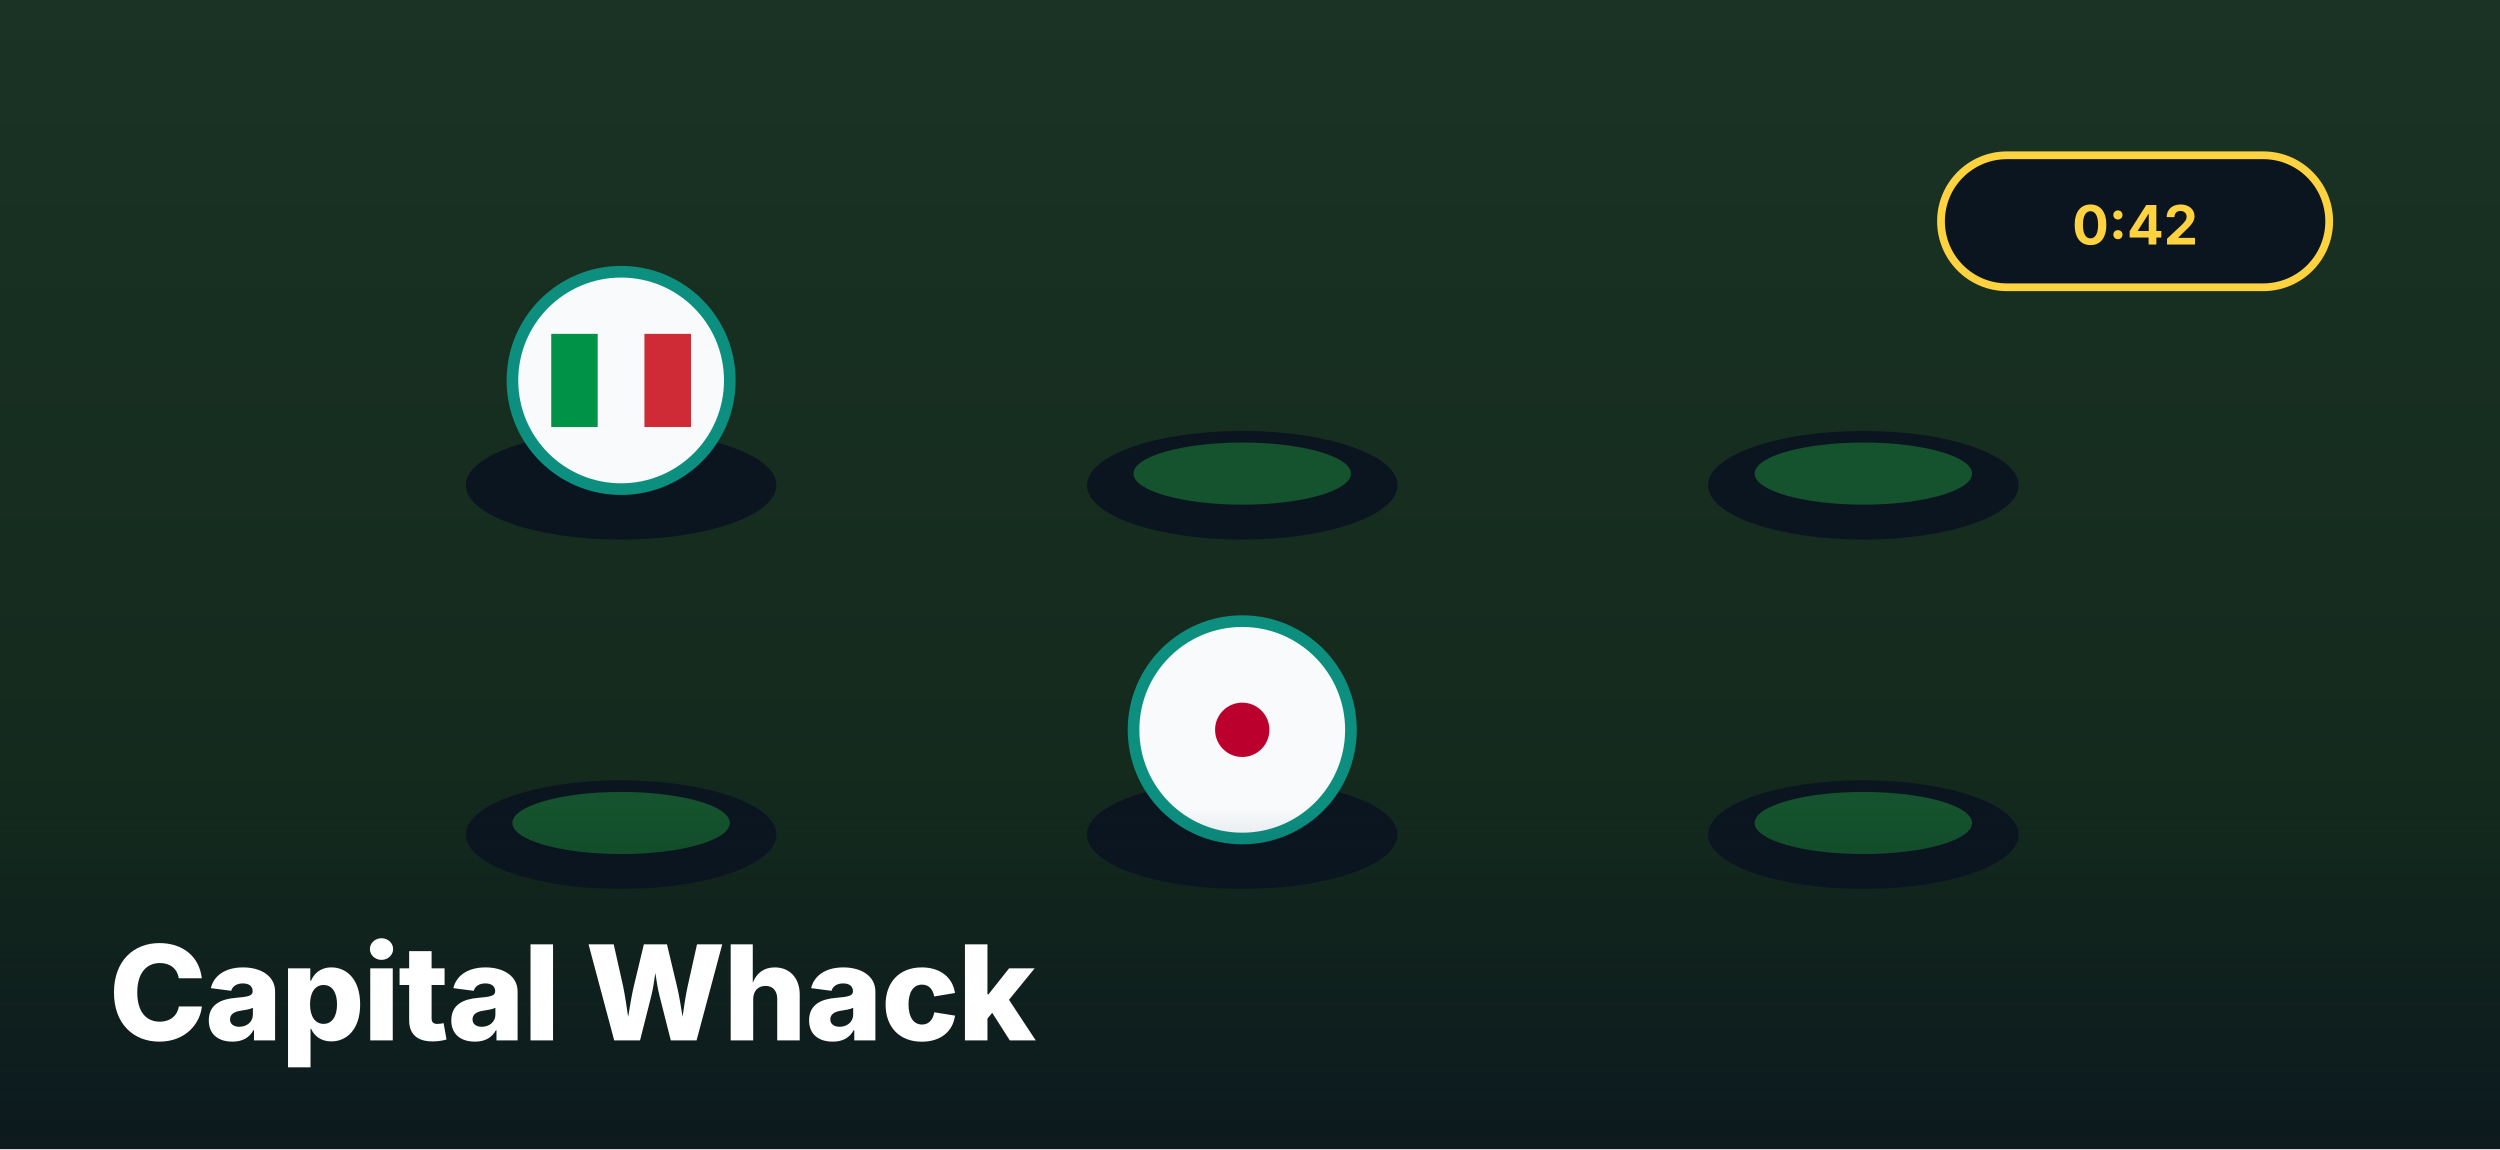
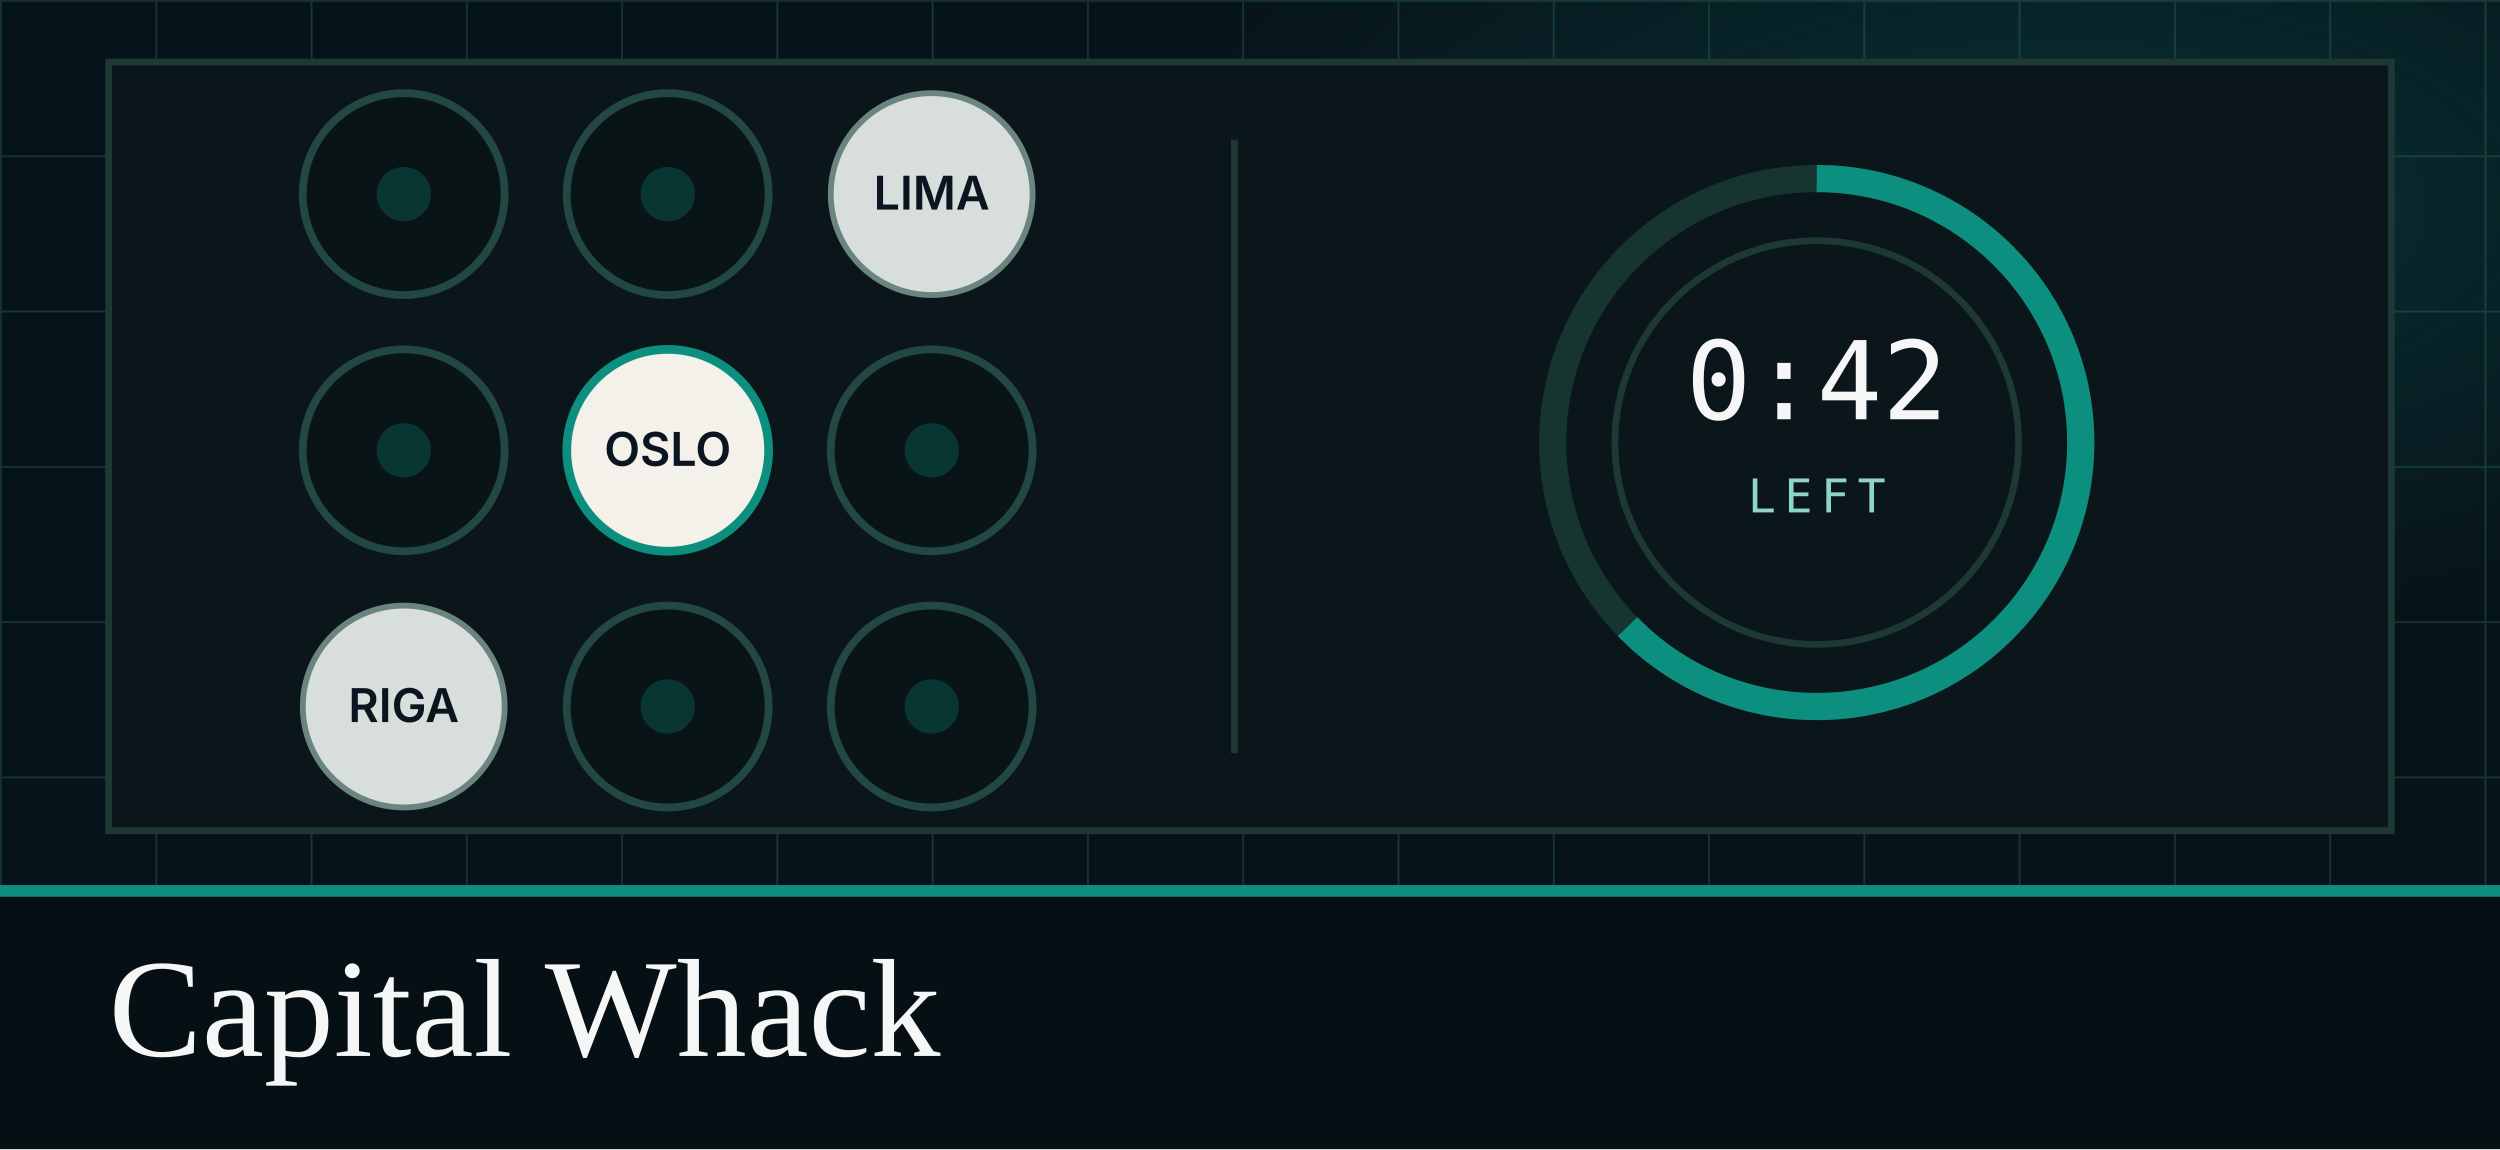
<svg xmlns="http://www.w3.org/2000/svg" viewBox="0 0 644 296" width="644" height="296" role="img" aria-label="Capital Whack">
  <defs>
-     <linearGradient id="bg" x1="0" y1="0" x2="0" y2="1">
-       <stop offset="0%" stop-color="#1A3324" />
-       <stop offset="100%" stop-color="#10251A" />
-     </linearGradient>
+     <radialGradient id="wash" cx="82%" cy="18%" r="62%">
+       <stop offset="0%" stop-color="#0C8F7F" stop-opacity="0.26" />
+       <stop offset="60%" stop-color="#0C8F7F" stop-opacity="0" />
+     </radialGradient>
+     <pattern id="grat" width="40" height="40" patternUnits="userSpaceOnUse">
+       <path d="M40 0 H0 V40" fill="none" stroke="#14322E" stroke-width="1" />
+     </pattern>
  </defs>
-   <rect width="644" height="296" fill="url(#bg)" />
-   <ellipse cx="160" cy="125" rx="40" ry="14" fill="#0B1520" />
-   <circle cx="160" cy="98" r="28" fill="#F8FAFC" stroke="#0C8F7F" stroke-width="3" />
-   <g transform="translate(142,86)">
-     <rect width="12" height="24" fill="#009246" />
-     <rect x="12" width="12" height="24" fill="#F8FAFC" />
-     <rect x="24" width="12" height="24" fill="#CE2B37" />
+   <rect width="644" height="296" fill="#07131A" />
+   <rect width="644" height="228" fill="url(#grat)" />
+   <rect width="644" height="296" fill="url(#wash)" />
+   <rect x="28" y="16" width="588" height="198" fill="#0A161A" stroke="#1E3834" stroke-width="1.75" />
+   <line x1="318" y1="36" x2="318" y2="194" stroke="#1E3834" stroke-width="1.75" />
+   <g font-family="Inter, system-ui, -apple-system, 'Segoe UI', sans-serif" font-size="12" font-weight="600" text-anchor="middle">
+     <g fill="#081416" stroke="#234844" stroke-width="2">
+       <circle cx="104" cy="50" r="26" />
+       <circle cx="172" cy="50" r="26" />
+       <circle cx="104" cy="116" r="26" />
+       <circle cx="240" cy="116" r="26" />
+       <circle cx="172" cy="182" r="26" />
+       <circle cx="240" cy="182" r="26" />
+     </g>
+     <g fill="#0C8F7F" opacity="0.28">
+       <circle cx="104" cy="50" r="7" />
+       <circle cx="172" cy="50" r="7" />
+       <circle cx="104" cy="116" r="7" />
+       <circle cx="240" cy="116" r="7" />
+       <circle cx="172" cy="182" r="7" />
+       <circle cx="240" cy="182" r="7" />
+     </g>
+     <circle cx="240" cy="50" r="26" fill="#D7DEDB" stroke="#6A8480" stroke-width="1.5" />
+     <text x="240" y="54" fill="#0B1520">LIMA</text>
+     <circle cx="172" cy="116" r="26" fill="#F4F1EA" stroke="#0C8F7F" stroke-width="2.25" />
+     <text x="172" y="120" fill="#0B1520">OSLO</text>
+     <circle cx="104" cy="182" r="26" fill="#D7DEDB" stroke="#6A8480" stroke-width="1.5" />
+     <text x="104" y="186" fill="#0B1520">RIGA</text>
  </g>
-   <ellipse cx="320" cy="125" rx="40" ry="14" fill="#0B1520" />
-   <ellipse cx="320" cy="122" rx="28" ry="8" fill="#14532D" />
-   <ellipse cx="480" cy="125" rx="40" ry="14" fill="#0B1520" />
-   <ellipse cx="480" cy="122" rx="28" ry="8" fill="#14532D" />
-   <ellipse cx="160" cy="215" rx="40" ry="14" fill="#0B1520" />
-   <ellipse cx="160" cy="212" rx="28" ry="8" fill="#14532D" />
-   <ellipse cx="320" cy="215" rx="40" ry="14" fill="#0B1520" />
-   <circle cx="320" cy="188" r="28" fill="#F8FAFC" stroke="#0C8F7F" stroke-width="3" />
-   <g transform="translate(302,176)">
-     <rect width="36" height="24" fill="#F8FAFC" />
-     <circle cx="18" cy="12" r="7" fill="#BC002D" />
+   <g transform="translate(468,114)" fill="none">
+     <circle r="68" stroke="#163430" stroke-width="7" />
+     <circle r="68" stroke="#0C8F7F" stroke-width="7" stroke-dasharray="268 426" transform="rotate(-90)" />
+     <circle r="52" stroke="#1E3834" stroke-width="1.75" />
  </g>
-   <ellipse cx="480" cy="215" rx="40" ry="14" fill="#0B1520" />
-   <ellipse cx="480" cy="212" rx="28" ry="8" fill="#14532D" />
-   <g transform="translate(500,40)">
-     <rect width="100" height="34" rx="17" fill="#0B1520" stroke="#FFD23F" stroke-width="2" />
-     <text x="50" y="23" text-anchor="middle" font-family="system-ui,-apple-system,Segoe UI,sans-serif" font-size="14" font-weight="700" fill="#FFD23F">0:42</text>
-   </g>
-   <defs>
-     <linearGradient id="titleFade" x1="0" y1="0" x2="0" y2="1">
-       <stop offset="0%" stop-color="#0B1520" stop-opacity="0" />
-       <stop offset="100%" stop-color="#0B1520" stop-opacity="0.72" />
-     </linearGradient>
-   </defs>
-   <rect x="0" y="208" width="644" height="88" fill="url(#titleFade)" />
-   <text x="28" y="268" font-family="system-ui,-apple-system,BlinkMacSystemFont,Segoe UI,sans-serif" font-size="34" font-weight="800" fill="#FFFFFF" letter-spacing="-0.5">Capital Whack</text>
+   <text x="468" y="108" text-anchor="middle" font-family="'JetBrains Mono', ui-monospace, 'Cascadia Mono', Menlo, Consolas, monospace" font-size="28" fill="#F4F7F6">0:42</text>
+   <text x="468" y="132" text-anchor="middle" font-family="'JetBrains Mono', ui-monospace, 'Cascadia Mono', Menlo, Consolas, monospace" font-size="12" fill="#8FD4C8" letter-spacing="2.2">LEFT</text>
+   <rect x="0" y="228" width="644" height="68" fill="#061014" />
+   <rect x="0" y="228" width="644" height="3" fill="#0C8F7F" />
+   <text x="28" y="272" font-family="'Liberation Serif', 'Noto Serif', Georgia, 'Times New Roman', serif" font-size="36" fill="#F4F7F6">Capital Whack</text>
</svg>
